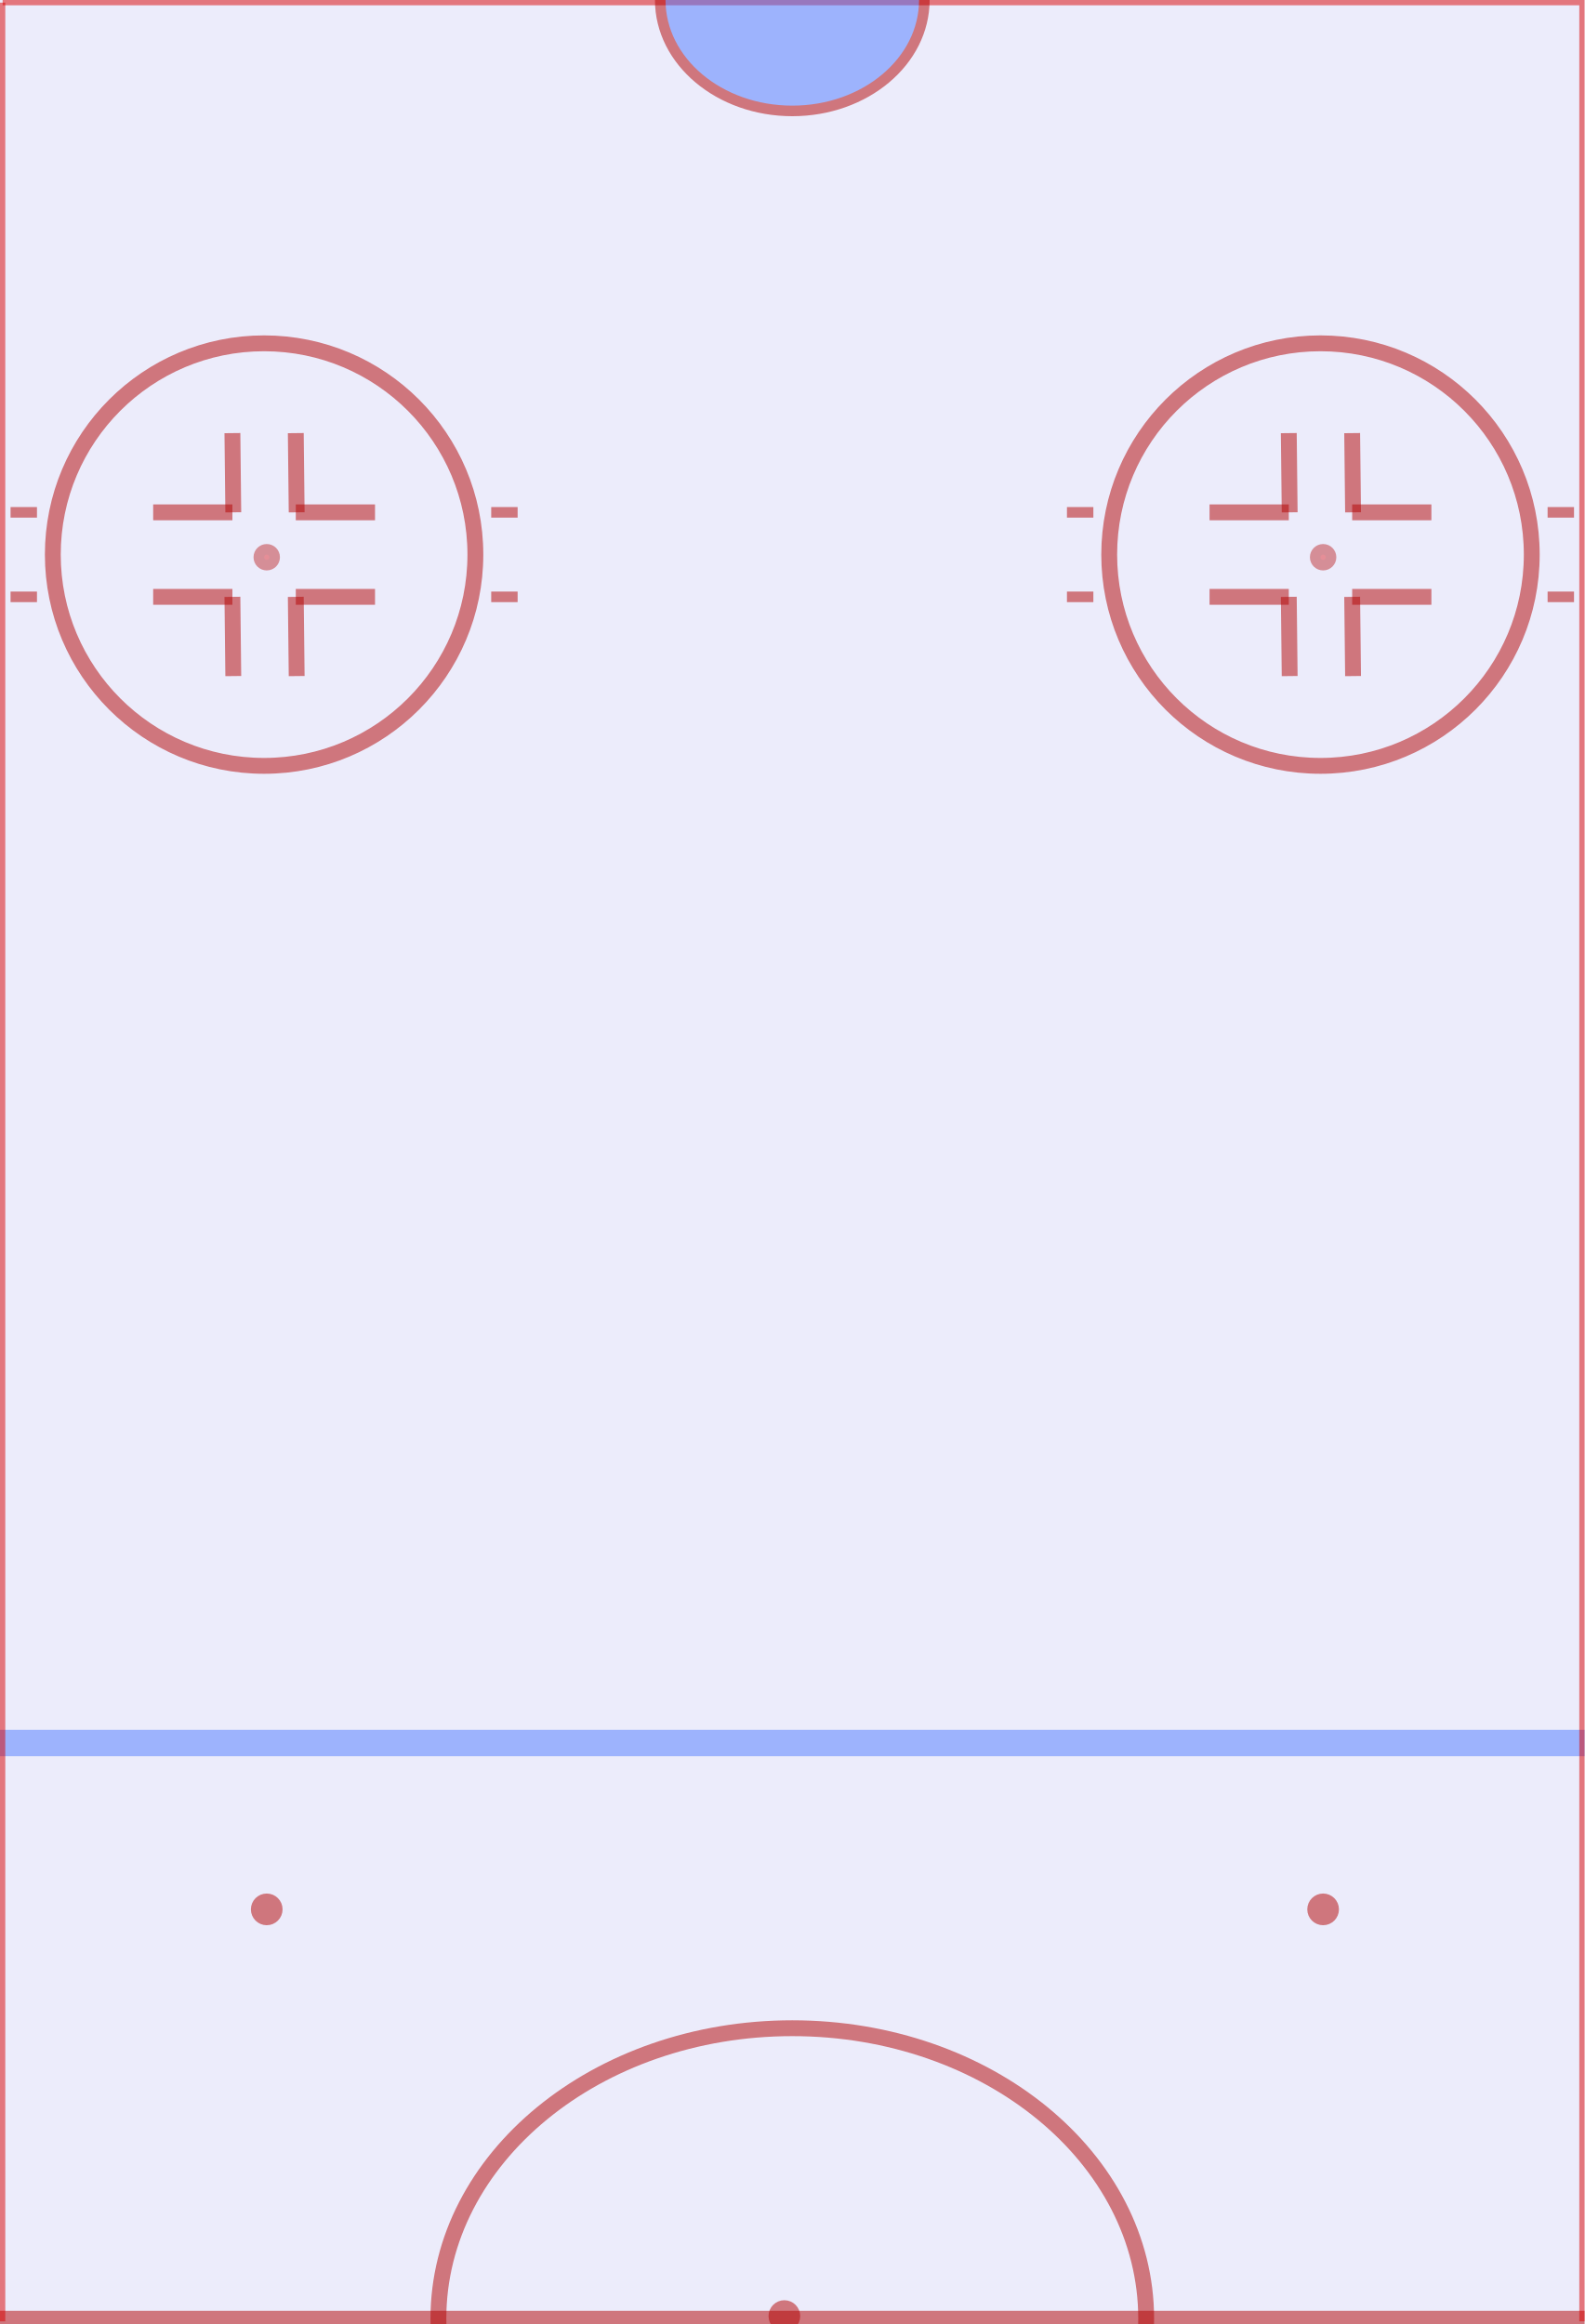
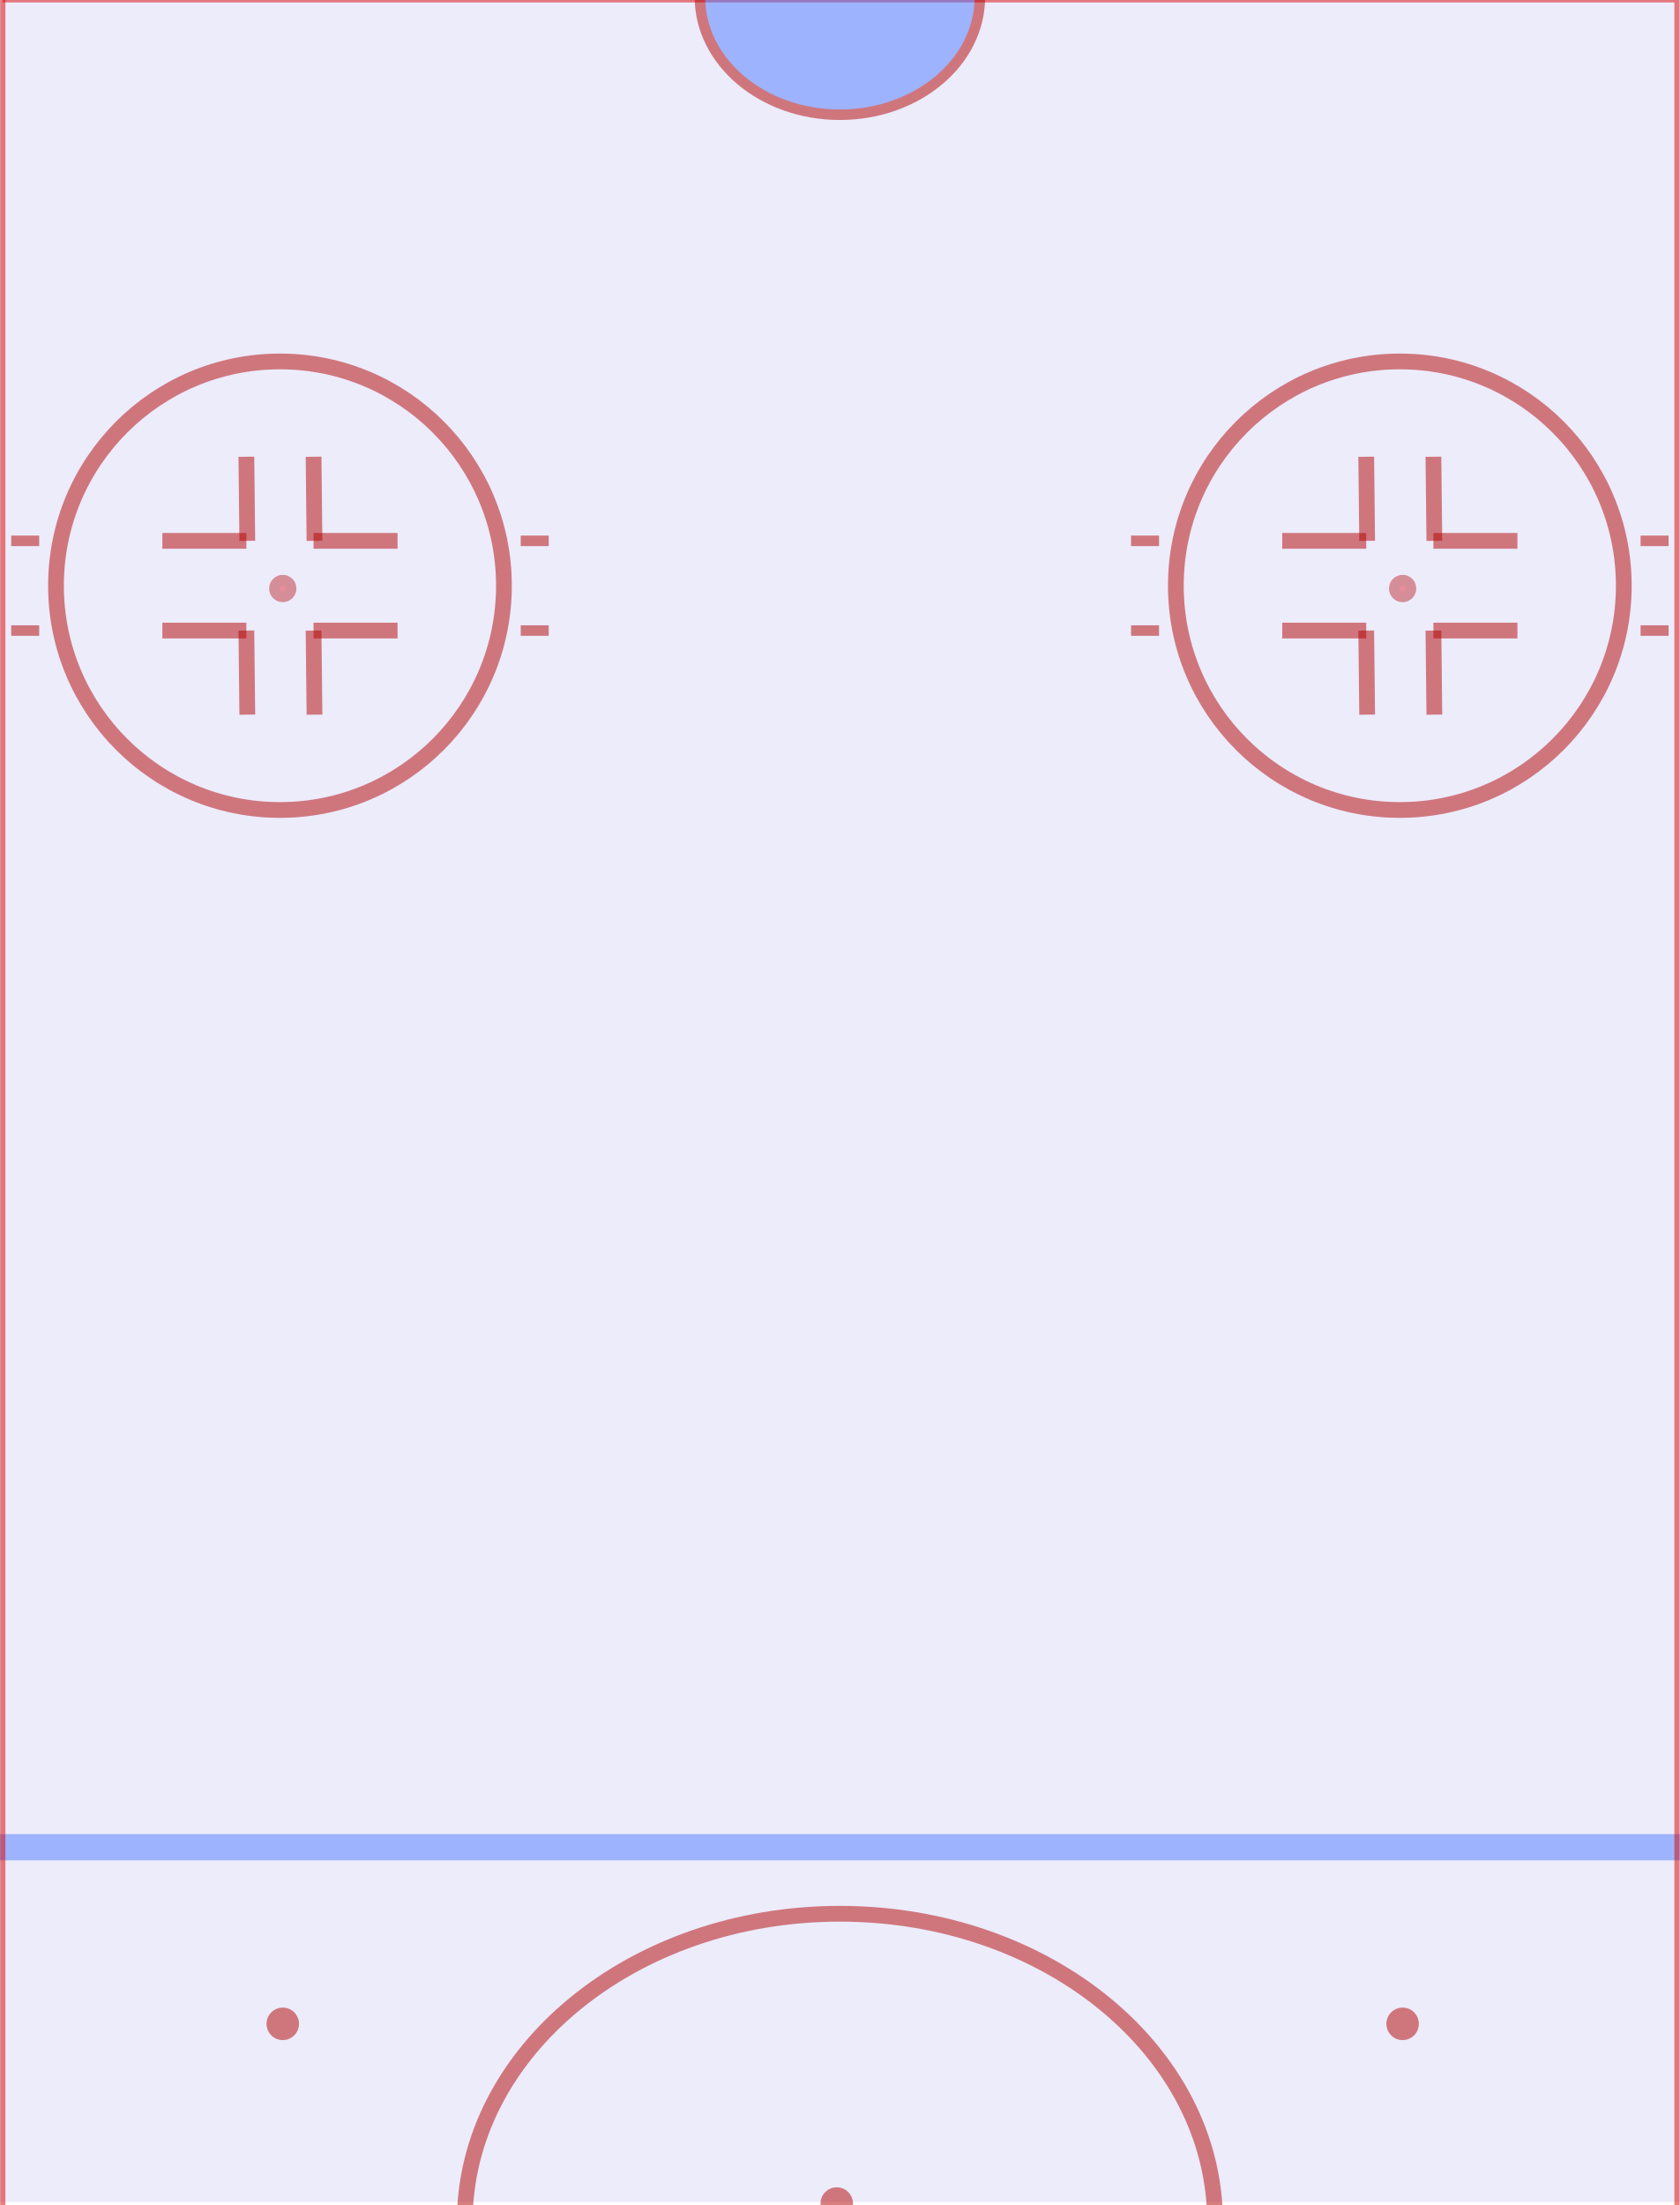
- <svg xmlns="http://www.w3.org/2000/svg" width="300px" height="440px" viewBox="0 0 300 440" version="1.1">
+ <svg xmlns="http://www.w3.org/2000/svg" width="320px" height="420px" viewBox="0 0 320 420" version="1.1">
+   <description>Created with Sketch (http://www.bohemiancoding.com/sketch)</description>
  <defs />
  <g id="Page 1" stroke="none" stroke-width="1" fill="none" fill-rule="evenodd">
-     <g id="BackGround.fw" transform="translate(0, -21)">
-       <g id="Layer%201">
-         <path d="M0,21 L300,21 L300,461 L0,461 L0,21 L0,21 Z M0,21" id="Background%20Rectangle" fill="#ECECFB" />
-         <path d="M0,351 L300,351" id="Offside%20Line" stroke="#4D7AFF" stroke-width="5" opacity="0.502" fill="#B0B0B0" />
-         <path d="M0,460 L300,460" id="Back%20Line" stroke="#B20000" stroke-width="3" opacity="0.502" />
-         <path d="M83,460 C83,429.624 112.996,405 150,405 C187.004,405 217,429.624 217,460 C217,490.376 187.004,515 150,515 C112.996,515 83,490.376 83,460 L83,460 Z M83,460" id="Center%20Circle" stroke="#B20000" stroke-width="3" opacity="0.502" />
-         <path d="M49,126.5 C49,125.672 49.672,125 50.5,125 C51.328,125 52,125.672 52,126.5 C52,127.328 51.328,128 50.5,128 C49.672,128 49,127.328 49,126.5 L49,126.5 Z M49,126.5" id="Top%20Left%20Dot" stroke="#B20000" stroke-width="2" opacity="0.4" fill="#D90000" />
-         <path d="M249,126.5 C249,125.672 249.672,125 250.5,125 C251.328,125 252,125.672 252,126.5 C252,127.328 251.328,128 250.5,128 C249.672,128 249,127.328 249,126.5 L249,126.5 Z M249,126.5" id="Top%20Right%20Dot" stroke="#B20000" stroke-width="2" opacity="0.4" fill="#D90000" />
-         <path d="M249,382.5 C249,381.672 249.672,381 250.5,381 C251.328,381 252,381.672 252,382.5 C252,383.328 251.328,384 250.5,384 C249.672,384 249,383.328 249,382.5 L249,382.5 Z M249,382.5" id="Bottom%20Right%20Dot" stroke="#B20000" stroke-width="3" opacity="0.502" fill="#D90000" />
-         <path d="M49,382.5 C49,381.672 49.672,381 50.5,381 C51.328,381 52,381.672 52,382.5 C52,383.328 51.328,384 50.5,384 C49.672,384 49,383.328 49,382.5 L49,382.5 Z M49,382.5" id="Bottom%20Left%20Dot" stroke="#B20000" stroke-width="3" opacity="0.502" fill="#D90000" />
-         <path d="M147,459.5 C147,458.672 147.672,458 148.5,458 C149.328,458 150,458.672 150,459.5 C150,460.328 149.328,461 148.5,461 C147.672,461 147,460.328 147,459.5 L147,459.5 Z M147,459.5" id="Ceneter%20Dot" stroke="#B20000" stroke-width="3" opacity="0.502" fill="#D90000" />
-         <path d="M0.5,21.5 L0.5,460.5" id="Left%20Edge" stroke="#D90000" opacity="0.502" />
-         <path d="M0.5,21.5 L299.5,21.5 L299.5,460.5" id="Top%20and%20right%20edge" stroke="#D90000" opacity="0.502" />
-         <path d="M210,126 C210,103.908 227.908,86 250,86 C272.092,86 290,103.908 290,126 C290,148.092 272.092,166 250,166 C227.908,166 210,148.092 210,126 L210,126 Z M210,126" id="Right%20Circle" stroke="#B20000" stroke-width="3" opacity="0.502" />
-         <path d="M10,126 C10,103.908 27.908,86 50,86 C72.092,86 90,103.908 90,126 C90,148.092 72.092,166 50,166 C27.908,166 10,148.092 10,126 L10,126 Z M10,126" id="Left%20Circle" stroke="#B20000" stroke-width="3" opacity="0.502" />
-         <path d="M244,134 L244.167,149" id="RCBLD" stroke="#B20000" stroke-width="3" opacity="0.502" />
-         <path d="M256,134 L256.167,149" id="RCBRD" stroke="#B20000" stroke-width="3" opacity="0.502" />
-         <path d="M256,103 L256.167,118" id="RCTRU" stroke="#B20000" stroke-width="3" opacity="0.502" />
-         <path d="M244,103 L244.167,118" id="RCTLU" stroke="#B20000" stroke-width="3" opacity="0.502" />
-         <path d="M44,103 L44.167,118" id="LCTLU" stroke="#B20000" stroke-width="3" opacity="0.502" />
-         <path d="M56,103 L56.167,118" id="LCTRU" stroke="#B20000" stroke-width="3" opacity="0.502" />
-         <path d="M56,134 L56.167,149" id="LCBRD" stroke="#B20000" stroke-width="3" opacity="0.502" />
-         <path d="M44,134 L44.167,149" id="LCBLD" stroke="#B20000" stroke-width="3" opacity="0.502" />
-         <path d="M56,118 L71,118" id="LCTRR" stroke="#B20000" stroke-width="3" opacity="0.502" />
-         <path d="M29,118 L44,118" id="LCTLL" stroke="#B20000" stroke-width="3" opacity="0.502" />
-         <path d="M29,134 L44,134" id="LCBLL" stroke="#B20000" stroke-width="3" opacity="0.502" />
-         <path d="M56,134 L71,134" id="LCBRR" stroke="#B20000" stroke-width="3" opacity="0.502" />
-         <path d="M256,134 L271,134" id="RCBRR" stroke="#B20000" stroke-width="3" opacity="0.502" />
-         <path d="M256,118 L271,118" id="RCTRR" stroke="#B20000" stroke-width="3" opacity="0.502" />
-         <path d="M293,118 L298,118" id="RCTR" stroke="#B20000" stroke-width="2" opacity="0.502" />
-         <path d="M293,134 L298,134" id="RCBR" stroke="#B20000" stroke-width="2" opacity="0.502" />
-         <path d="M202,134 L207,134" id="RCBL" stroke="#B20000" stroke-width="2" opacity="0.502" />
-         <path d="M202,118 L207,118" id="RCTL" stroke="#B20000" stroke-width="2" opacity="0.502" />
-         <path d="M93,118 L98,118" id="LCTR" stroke="#B20000" stroke-width="2" opacity="0.502" />
-         <path d="M93,134 L98,134" id="LCBR" stroke="#B20000" stroke-width="2" opacity="0.502" />
-         <path d="M2,134 L7,134" id="LCBL" stroke="#B20000" stroke-width="2" opacity="0.502" />
-         <path d="M2,118 L7,118" id="LCTL" stroke="#B20000" stroke-width="2" opacity="0.502" />
-         <path d="M229,118 L244,118" id="RCTLL" stroke="#B20000" stroke-width="3" opacity="0.502" />
-         <path d="M229,134 L244,134" id="RCBLL" stroke="#B20000" stroke-width="3" opacity="0.502" />
-         <path d="M125,21 C125,9.402 136.193,0 150,0 C163.807,0 175,9.402 175,21 C175,32.598 163.807,42 150,42 C136.193,42 125,32.598 125,21 L125,21 Z M125,21" id="Ellipse" stroke="#B20000" stroke-width="2" opacity="0.502" fill="#4D7AFF" />
+     <g id="Slice 1" transform="translate(-1, -23)">
+       <g id="Page 1">
+         <g id="BackGround.fw">
+           <g id="Layer%201">
+             <path d="M1,22.427 L321,22.427 L321,442.427 L1,442.427 L1,22.427 L1,22.427 Z M1,22.427" id="Background%20Rectangle" fill="#ECECFB" />
+             <path d="M1,374.854 L321,374.854" id="Offside%20Line" stroke="#4D7AFF" stroke-width="5" opacity="0.502" fill="#B0B0B0" />
+             <path d="M89.533,446.262 C89.533,413.822 121.53,387.524 161,387.524 C200.471,387.524 232.467,413.822 232.467,446.262 C232.467,478.703 200.471,505 161,505 C121.53,505 89.533,478.703 89.533,446.262 L89.533,446.262 L89.533,446.262 Z M89.533,446.262" id="Center%20Circle" stroke="#B20000" stroke-width="3" opacity="0.502" />
+             <path d="M53.267,135.097 C53.267,134.212 53.983,133.495 54.867,133.495 C55.75,133.495 56.467,134.212 56.467,135.097 C56.467,135.982 55.75,136.699 54.867,136.699 C53.983,136.699 53.267,135.982 53.267,135.097 L53.267,135.097 L53.267,135.097 Z M53.267,135.097" id="Top%20Left%20Dot" stroke="#B20000" stroke-width="2" opacity="0.4" fill="#D90000" />
+             <path d="M266.6,135.097 C266.6,134.212 267.316,133.495 268.2,133.495 C269.084,133.495 269.8,134.212 269.8,135.097 C269.8,135.982 269.084,136.699 268.2,136.699 C267.316,136.699 266.6,135.982 266.6,135.097 L266.6,135.097 L266.6,135.097 Z M266.6,135.097" id="Top%20Right%20Dot" stroke="#B20000" stroke-width="2" opacity="0.4" fill="#D90000" />
+             <path d="M266.6,408.495 C266.6,407.61 267.316,406.893 268.2,406.893 C269.084,406.893 269.8,407.61 269.8,408.495 C269.8,409.38 269.084,410.097 268.2,410.097 C267.316,410.097 266.6,409.38 266.6,408.495 L266.6,408.495 L266.6,408.495 Z M266.6,408.495" id="Bottom%20Right%20Dot" stroke="#B20000" stroke-width="3" opacity="0.502" fill="#D90000" />
+             <path d="M53.267,408.495 C53.267,407.61 53.983,406.893 54.867,406.893 C55.75,406.893 56.467,407.61 56.467,408.495 C56.467,409.38 55.75,410.097 54.867,410.097 C53.983,410.097 53.267,409.38 53.267,408.495 L53.267,408.495 L53.267,408.495 Z M53.267,408.495" id="Bottom%20Left%20Dot" stroke="#B20000" stroke-width="3" opacity="0.502" fill="#D90000" />
+             <path d="M158.8,442.728 C158.8,441.843 159.516,441.126 160.4,441.126 C161.284,441.126 162,441.843 162,442.728 C162,443.613 161.284,444.33 160.4,444.33 C159.516,444.33 158.8,443.613 158.8,442.728 L158.8,442.728 L158.8,442.728 Z M158.8,442.728" id="Ceneter%20Dot" stroke="#B20000" stroke-width="3" opacity="0.502" fill="#D90000" />
+             <path d="M1.533,3 L1.533,462.961" id="Left%20Edge" stroke="#D90000" opacity="0.502" />
+             <path d="M1.533,22.961 L320.467,22.961 L320.467,462.961" id="Top%20and%20right%20edge" stroke="#D90000" opacity="0.502" />
+             <path d="M225,134.563 C225,110.97 244.102,91.845 267.667,91.845 C291.231,91.845 310.333,110.97 310.333,134.563 C310.333,158.156 291.231,177.282 267.667,177.282 C244.102,177.282 225,158.156 225,134.563 L225,134.563 L225,134.563 Z M225,134.563" id="Right%20Circle" stroke="#B20000" stroke-width="3" opacity="0.502" />
+             <path d="M11.667,134.563 C11.667,110.97 30.769,91.845 54.333,91.845 C77.898,91.845 97,110.97 97,134.563 C97,158.156 77.898,177.282 54.333,177.282 C30.769,177.282 11.667,158.156 11.667,134.563 L11.667,134.563 L11.667,134.563 Z M11.667,134.563" id="Left%20Circle" stroke="#B20000" stroke-width="3" opacity="0.502" />
+             <path d="M261.267,143.107 L261.444,159.126" id="RCBLD" stroke="#B20000" stroke-width="3" opacity="0.502" />
+             <path d="M274.067,143.107 L274.244,159.126" id="RCBRD" stroke="#B20000" stroke-width="3" opacity="0.502" />
+             <path d="M274.067,110 L274.244,126.019" id="RCTRU" stroke="#B20000" stroke-width="3" opacity="0.502" />
+             <path d="M261.267,110 L261.444,126.019" id="RCTLU" stroke="#B20000" stroke-width="3" opacity="0.502" />
+             <path d="M47.933,110 L48.111,126.019" id="LCTLU" stroke="#B20000" stroke-width="3" opacity="0.502" />
+             <path d="M60.733,110 L60.911,126.019" id="LCTRU" stroke="#B20000" stroke-width="3" opacity="0.502" />
+             <path d="M60.733,143.107 L60.911,159.126" id="LCBRD" stroke="#B20000" stroke-width="3" opacity="0.502" />
+             <path d="M47.933,143.107 L48.111,159.126" id="LCBLD" stroke="#B20000" stroke-width="3" opacity="0.502" />
+             <path d="M60.733,126.019 L76.733,126.019" id="LCTRR" stroke="#B20000" stroke-width="3" opacity="0.502" />
+             <path d="M31.933,126.019 L47.933,126.019" id="LCTLL" stroke="#B20000" stroke-width="3" opacity="0.502" />
+             <path d="M31.933,143.107 L47.933,143.107" id="LCBLL" stroke="#B20000" stroke-width="3" opacity="0.502" />
+             <path d="M60.733,143.107 L76.733,143.107" id="LCBRR" stroke="#B20000" stroke-width="3" opacity="0.502" />
+             <path d="M274.067,143.107 L290.067,143.107" id="RCBRR" stroke="#B20000" stroke-width="3" opacity="0.502" />
+             <path d="M274.067,126.019 L290.067,126.019" id="RCTRR" stroke="#B20000" stroke-width="3" opacity="0.502" />
+             <path d="M313.533,126.019 L318.867,126.019" id="RCTR" stroke="#B20000" stroke-width="2" opacity="0.502" />
+             <path d="M313.533,143.107 L318.867,143.107" id="RCBR" stroke="#B20000" stroke-width="2" opacity="0.502" />
+             <path d="M216.467,143.107 L221.8,143.107" id="RCBL" stroke="#B20000" stroke-width="2" opacity="0.502" />
+             <path d="M216.467,126.019 L221.8,126.019" id="RCTL" stroke="#B20000" stroke-width="2" opacity="0.502" />
+             <path d="M100.2,126.019 L105.533,126.019" id="LCTR" stroke="#B20000" stroke-width="2" opacity="0.502" />
+             <path d="M100.2,143.107 L105.533,143.107" id="LCBR" stroke="#B20000" stroke-width="2" opacity="0.502" />
+             <path d="M3.133,143.107 L8.467,143.107" id="LCBL" stroke="#B20000" stroke-width="2" opacity="0.502" />
+             <path d="M3.133,126.019 L8.467,126.019" id="LCTL" stroke="#B20000" stroke-width="2" opacity="0.502" />
+             <path d="M245.267,126.019 L261.267,126.019" id="RCTLL" stroke="#B20000" stroke-width="3" opacity="0.502" />
+             <path d="M245.267,143.107 L261.267,143.107" id="RCBLL" stroke="#B20000" stroke-width="3" opacity="0.502" />
+             <path d="M134.333,22.427 C134.333,10.041 146.272,0 161,0 C175.728,0 187.667,10.041 187.667,22.427 C187.667,34.814 175.728,44.854 161,44.854 C146.272,44.854 134.333,34.814 134.333,22.427 L134.333,22.427 L134.333,22.427 Z M134.333,22.427" id="Ellipse" stroke="#B20000" stroke-width="2" opacity="0.502" fill="#4D7AFF" />
+           </g>
+         </g>
      </g>
    </g>
  </g>
</svg>
